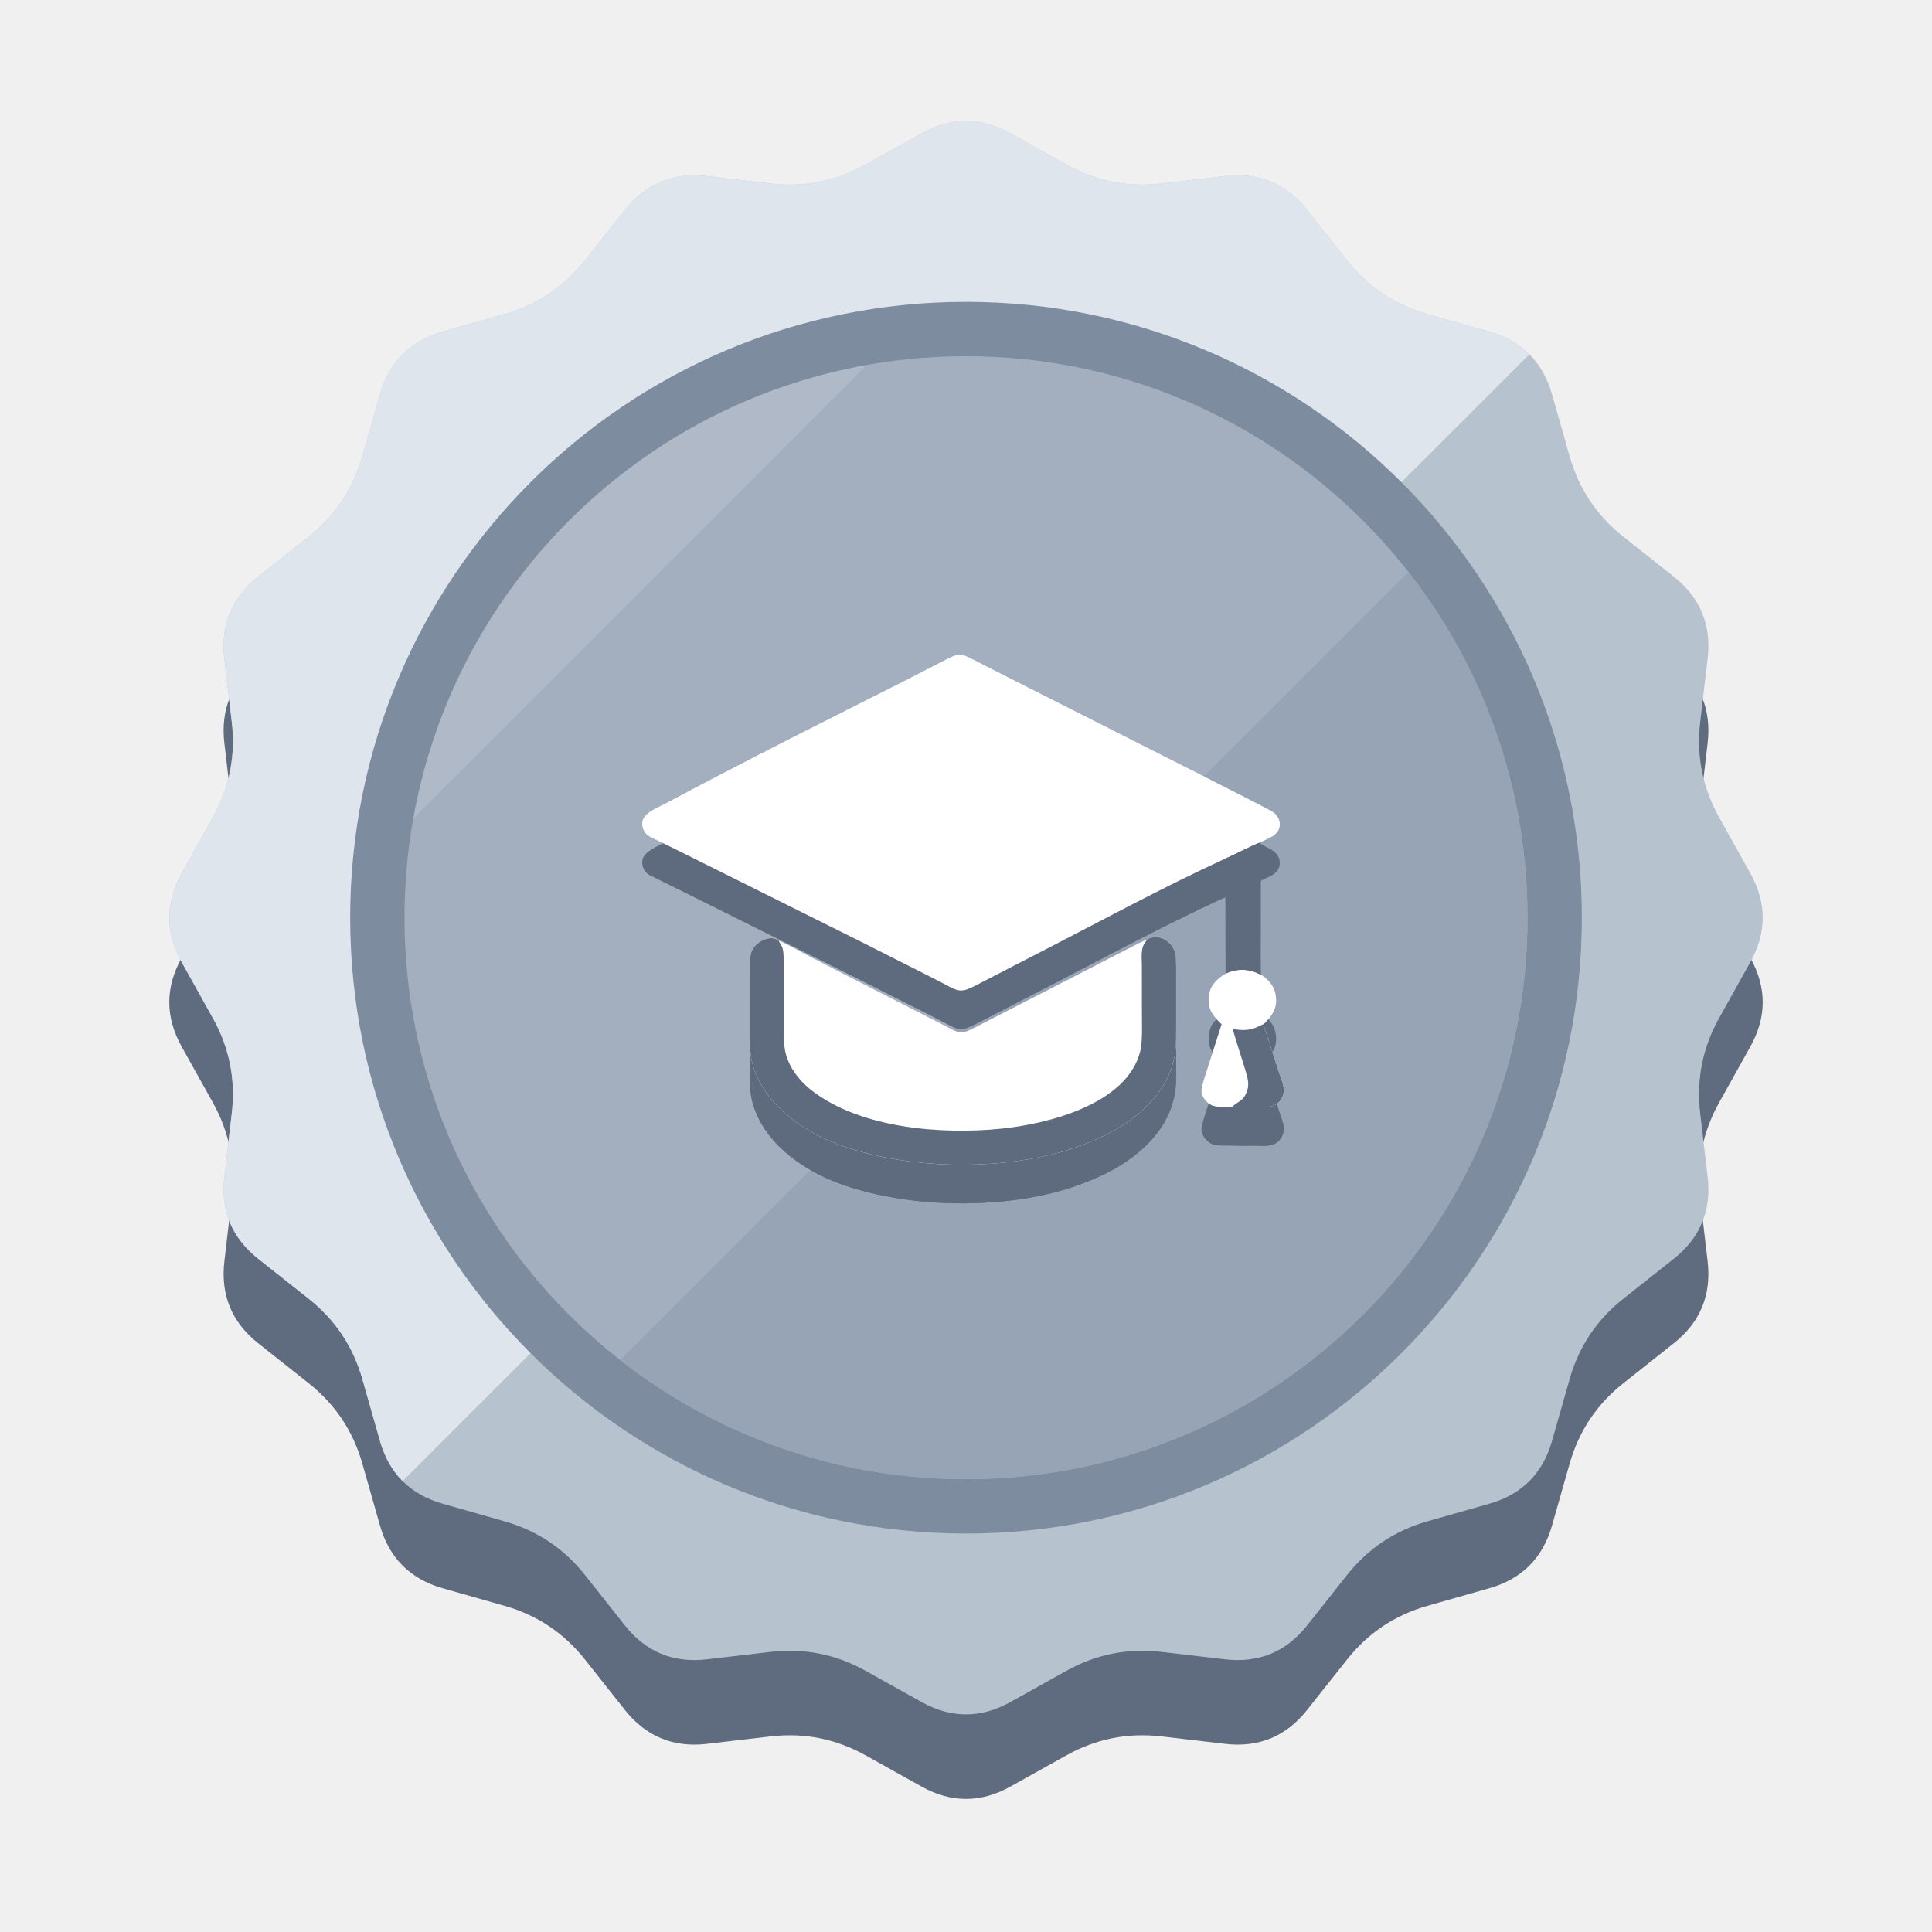
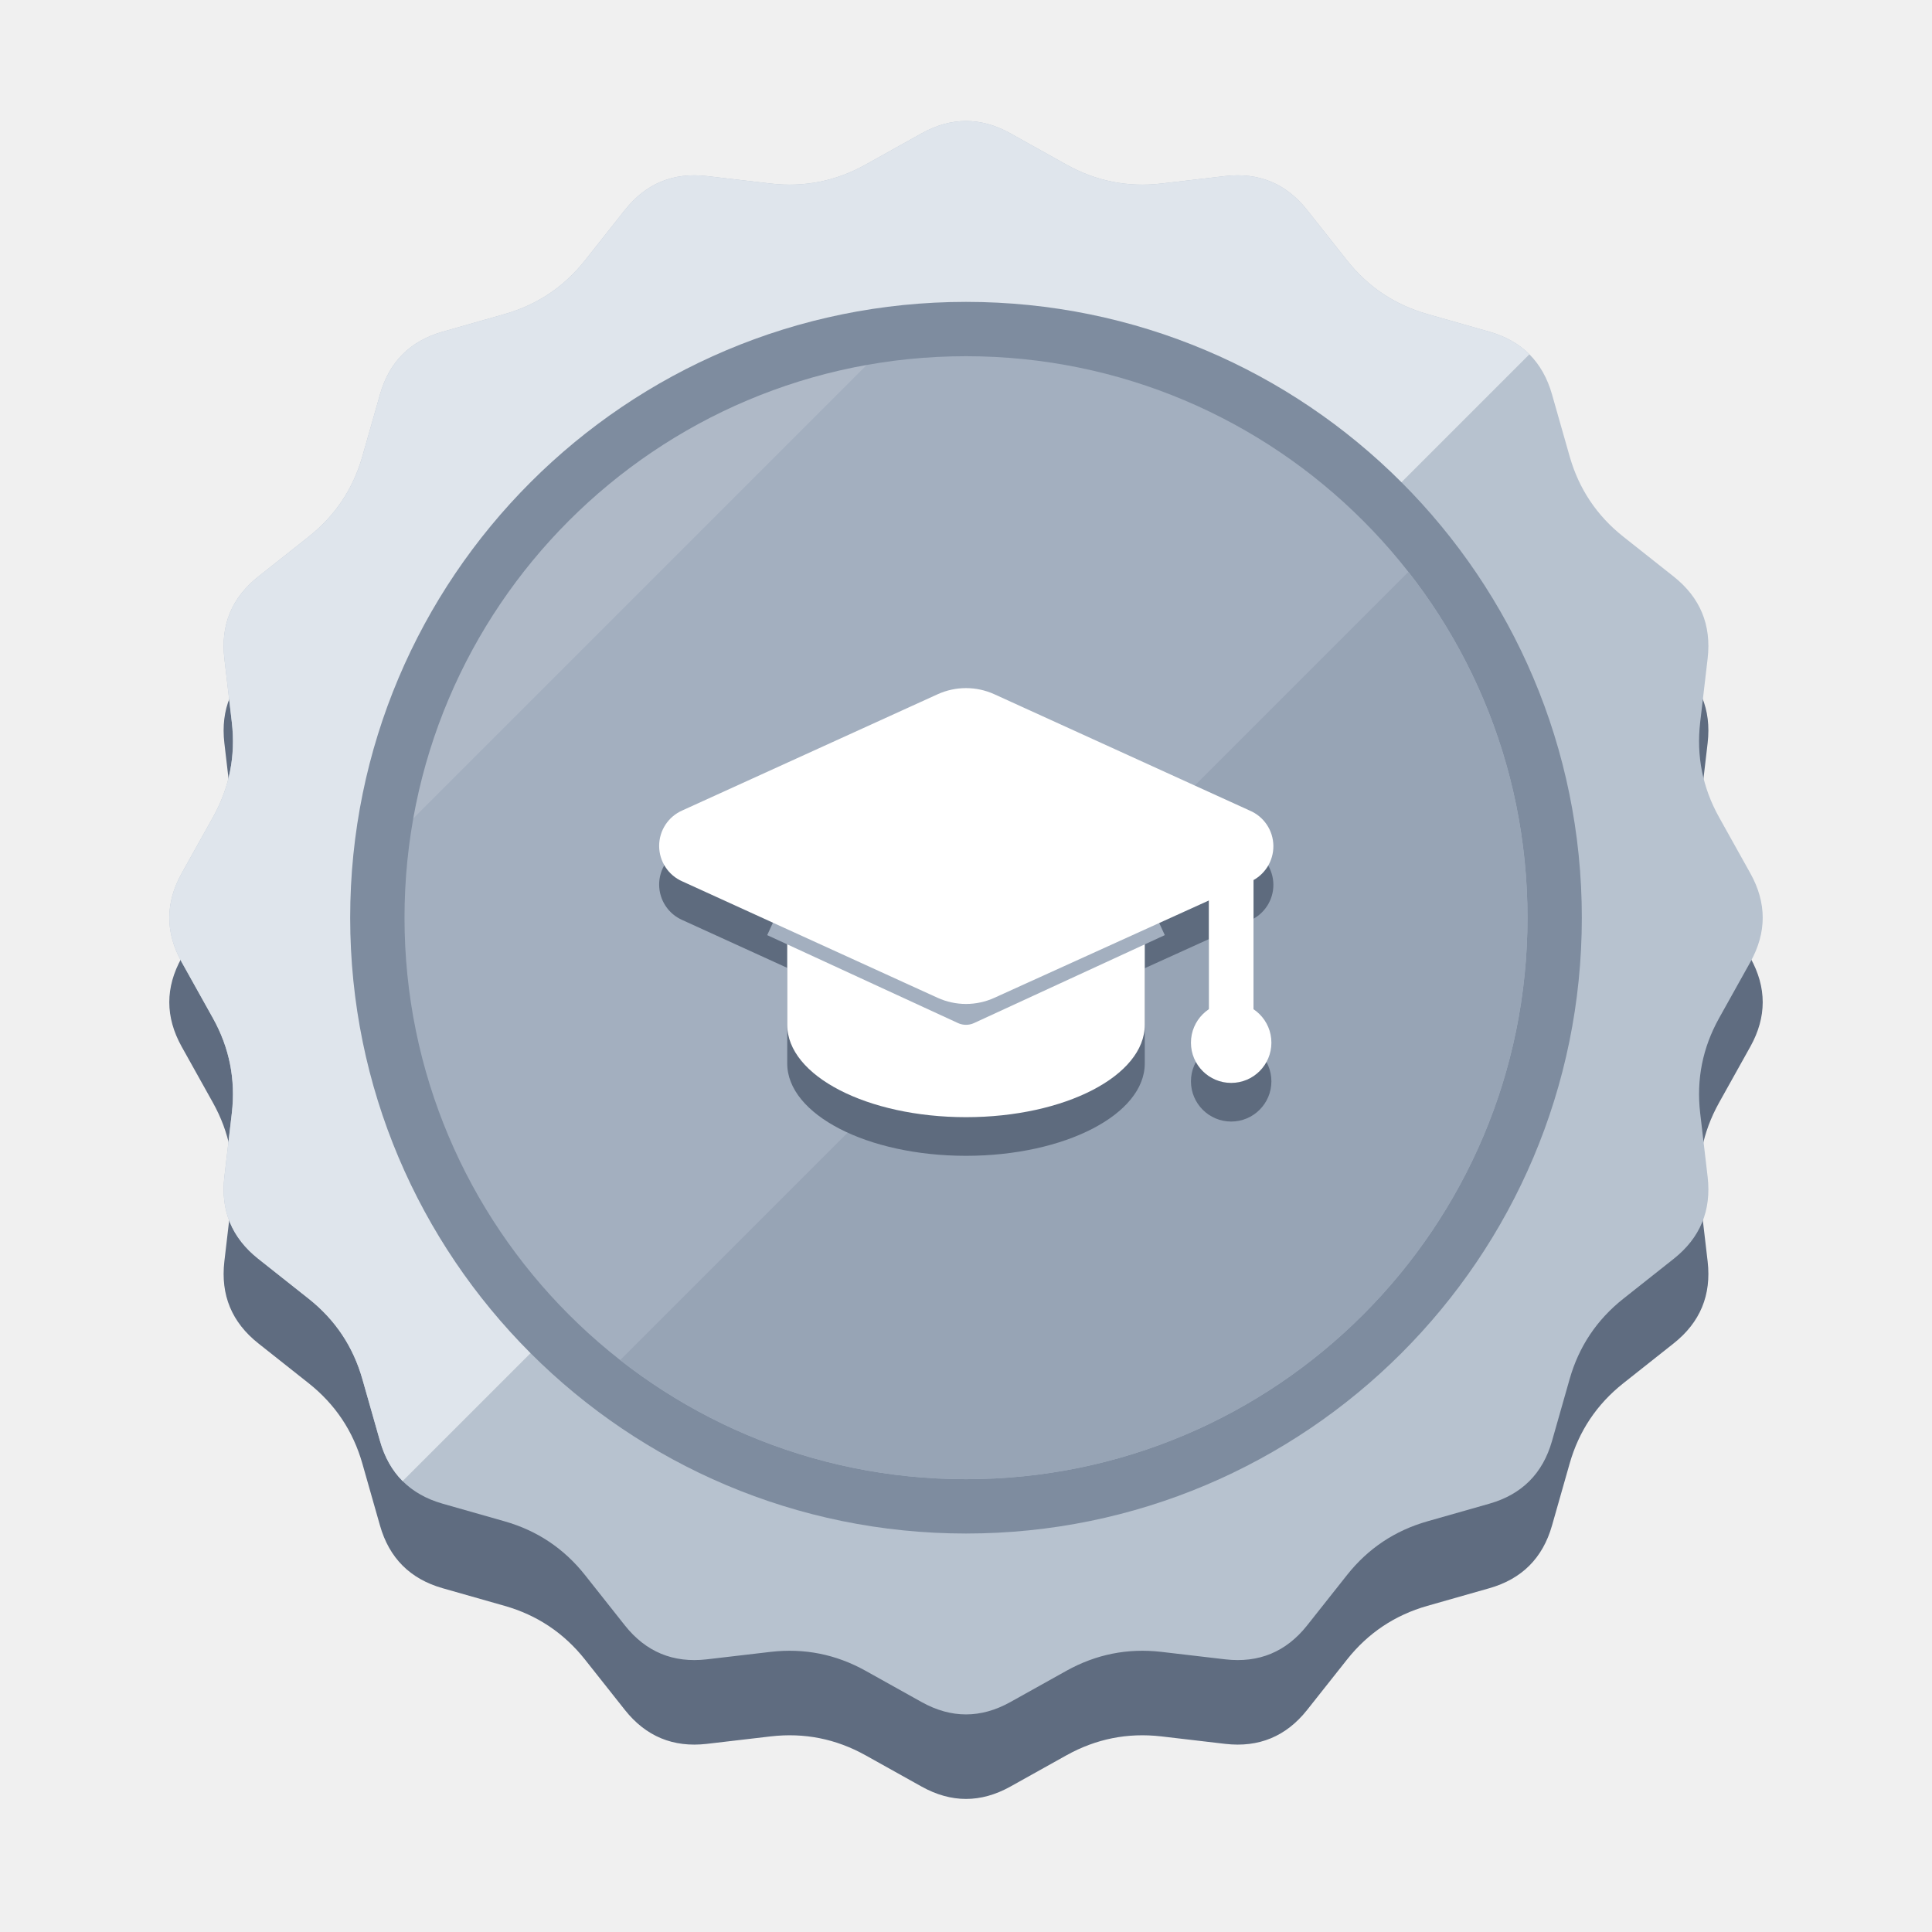
<svg xmlns="http://www.w3.org/2000/svg" viewBox="0 0 160 160" width="160" height="160">
  <defs>
    <clipPath id="A-examen-argent-o">
      <path d="M76.33 11.04Q80.00 9.00 83.67 11.04L88.33 13.64Q92.00 15.68 96.17 15.20L101.47 14.58Q105.64 14.10 108.25 17.39L111.56 21.57Q114.17 24.86 118.21 26.01L123.34 27.47Q127.38 28.62 128.53 32.66L129.99 37.79Q131.14 41.83 134.43 44.44L138.61 47.75Q141.90 50.36 141.42 54.53L140.80 59.83Q140.32 64.00 142.36 67.67L144.96 72.33Q147.00 76.00 144.96 79.67L142.36 84.33Q140.32 88.00 140.80 92.17L141.42 97.47Q141.90 101.64 138.61 104.25L134.43 107.56Q131.14 110.17 129.99 114.21L128.53 119.34Q127.38 123.38 123.34 124.53L118.21 125.99Q114.17 127.14 111.56 130.43L108.25 134.61Q105.64 137.90 101.47 137.42L96.17 136.80Q92.00 136.32 88.33 138.36L83.67 140.96Q80.00 143.00 76.33 140.96L71.67 138.36Q68.00 136.32 63.83 136.80L58.53 137.42Q54.36 137.90 51.75 134.61L48.44 130.43Q45.83 127.14 41.79 125.99L36.66 124.53Q32.62 123.38 31.47 119.34L30.01 114.21Q28.86 110.17 25.57 107.56L21.39 104.25Q18.10 101.64 18.58 97.47L19.20 92.17Q19.68 88.00 17.64 84.33L15.04 79.67Q13.00 76.00 15.04 72.33L17.64 67.67Q19.68 64.00 19.20 59.83L18.58 54.53Q18.10 50.36 21.39 47.75L25.57 44.44Q28.86 41.83 30.01 37.79L31.47 32.66Q32.62 28.62 36.66 27.47L41.79 26.01Q45.83 24.86 48.44 21.57L51.75 17.39Q54.36 14.10 58.53 14.58L63.83 15.20Q68.00 15.68 71.67 13.64Z" />
    </clipPath>
    <clipPath id="A-examen-argent-f">
      <circle cx="80" cy="76" r="46.5" />
    </clipPath>
  </defs>
  <g fill="#5F6C80" transform="translate(0 7)">
    <path d="M76.33 11.04Q80.00 9.00 83.67 11.04L88.33 13.64Q92.00 15.68 96.17 15.20L101.47 14.58Q105.64 14.10 108.25 17.39L111.56 21.57Q114.17 24.86 118.21 26.01L123.34 27.47Q127.38 28.62 128.53 32.66L129.99 37.79Q131.14 41.83 134.43 44.44L138.61 47.75Q141.90 50.36 141.42 54.53L140.80 59.83Q140.32 64.00 142.36 67.67L144.96 72.33Q147.00 76.00 144.96 79.67L142.36 84.33Q140.32 88.00 140.80 92.17L141.42 97.47Q141.90 101.64 138.61 104.25L134.43 107.56Q131.14 110.17 129.99 114.21L128.53 119.34Q127.38 123.38 123.34 124.53L118.21 125.99Q114.17 127.14 111.56 130.43L108.25 134.61Q105.64 137.90 101.47 137.42L96.17 136.80Q92.00 136.32 88.33 138.36L83.67 140.96Q80.00 143.00 76.33 140.96L71.67 138.36Q68.00 136.32 63.83 136.80L58.53 137.42Q54.36 137.90 51.75 134.61L48.44 130.43Q45.83 127.14 41.79 125.99L36.66 124.53Q32.62 123.38 31.47 119.34L30.01 114.21Q28.86 110.17 25.57 107.56L21.39 104.25Q18.10 101.64 18.58 97.47L19.20 92.17Q19.68 88.00 17.64 84.33L15.04 79.67Q13.00 76.00 15.04 72.33L17.64 67.67Q19.68 64.00 19.20 59.83L18.58 54.53Q18.10 50.36 21.39 47.75L25.57 44.44Q28.86 41.83 30.01 37.79L31.47 32.66Q32.62 28.62 36.66 27.47L41.79 26.01Q45.83 24.86 48.44 21.57L51.75 17.39Q54.36 14.10 58.53 14.58L63.83 15.20Q68.00 15.68 71.67 13.64Z" />
  </g>
  <g fill="#B7C2CF">
    <path d="M76.33 11.04Q80.00 9.00 83.67 11.04L88.33 13.64Q92.00 15.68 96.17 15.20L101.47 14.58Q105.64 14.10 108.25 17.39L111.56 21.57Q114.17 24.86 118.21 26.01L123.34 27.47Q127.38 28.62 128.53 32.66L129.99 37.79Q131.14 41.83 134.43 44.44L138.61 47.75Q141.90 50.36 141.42 54.53L140.80 59.83Q140.32 64.00 142.36 67.67L144.96 72.33Q147.00 76.00 144.96 79.67L142.36 84.33Q140.32 88.00 140.80 92.17L141.42 97.47Q141.90 101.64 138.61 104.25L134.43 107.56Q131.14 110.17 129.99 114.21L128.53 119.34Q127.38 123.38 123.34 124.53L118.21 125.99Q114.17 127.14 111.56 130.43L108.25 134.61Q105.64 137.90 101.47 137.42L96.17 136.80Q92.00 136.32 88.33 138.36L83.67 140.96Q80.00 143.00 76.33 140.96L71.67 138.36Q68.00 136.32 63.83 136.80L58.53 137.42Q54.36 137.90 51.75 134.61L48.44 130.43Q45.83 127.14 41.79 125.99L36.66 124.53Q32.62 123.38 31.47 119.34L30.01 114.21Q28.86 110.17 25.57 107.56L21.39 104.25Q18.10 101.64 18.58 97.47L19.20 92.17Q19.68 88.00 17.64 84.33L15.04 79.67Q13.00 76.00 15.04 72.33L17.64 67.67Q19.68 64.00 19.20 59.83L18.58 54.53Q18.10 50.36 21.39 47.75L25.57 44.44Q28.86 41.83 30.01 37.79L31.47 32.66Q32.62 28.62 36.66 27.47L41.79 26.01Q45.83 24.86 48.44 21.57L51.75 17.39Q54.36 14.10 58.53 14.58L63.83 15.20Q68.00 15.68 71.67 13.64Z" />
  </g>
  <g fill="#DFE5EC" clip-path="url(#A-examen-argent-o)">
    <polygon points="480,-324 -320,476 -320,-324" />
  </g>
  <g fill="#7E8C9F">
    <circle cx="80" cy="76" r="51" />
  </g>
  <g fill="#A3AFBF">
    <circle cx="80" cy="76" r="46.5" />
  </g>
  <g fill="#97A4B5" clip-path="url(#A-examen-argent-f)">
    <polygon points="480,-316 -320,484 480,476" />
  </g>
  <g fill="#FFFFFF" fill-opacity="0.13" clip-path="url(#A-examen-argent-f)">
    <polygon points="20,70 74,16 86,16 20,82" />
  </g>
-   <g fill="#5E6B7E" transform="translate(47 46.2) scale(0.0645)">
-     <path d="M844.532 435.779C762.645 473.351 680.825 518.022 600.409 559.238L543.978 588.329C498.608 611.565 510.623 609.906 467.205 588.142L377.176 542.684L173.364 441.068C150.868 429.819 128.295 418.615 105.698 407.612C98.456 403.893 94.469 395.044 96.32 387.245C98.86 376.54 116.292 370.033 125.604 365.102L165.788 343.802C218.07 316.37 270.576 289.365 323.299 262.79L440.815 203.416C458.394 194.532 475.891 185.025 493.607 176.455C496.881 174.871 504.04 173 507.294 174.153C516.978 177.583 527.175 183.554 536.416 188.179L612.001 226.484L812.507 327.848L877.301 360.894C885.83 365.324 894.463 369.628 902.892 374.239C906.71 376.327 910.231 379.1 912.281 383.032C914.522 387.248 915.253 392.374 913.733 396.945C911.83 402.669 906.844 406.632 901.544 409.107C897.656 410.922 893.781 412.754 889.974 414.747C875.063 420.596 859.494 429.324 844.532 435.779Z" />
-     <path d="M743.803 539.721C761.226 529.859 780.178 544.668 781.171 562.769C781.552 569.724 781.462 576.542 781.463 583.5L781.464 618.516L781.448 654.282C781.435 674.089 781.699 686.842 774.957 706.06C761.451 744.559 725.604 773.741 689.748 791.086C669.811 800.664 649.026 808.368 627.664 814.1C544.167 836.008 438.453 833.539 356.334 805.882C312.442 791.099 265.65 761.855 244.934 718.911C234.365 697.004 233.996 682.546 233.989 658.915L233.987 627.558L233.972 588.424C233.968 578.368 233.199 566.526 235.724 556.818C239.094 543.862 259.724 532.038 271.1 541.135C284.629 546.607 301.715 556.84 315.066 563.612L446.748 631.022L479.09 647.55C506.007 661.308 503.016 663.113 530.035 649.02L559.493 633.88L670.389 576.882C684.757 569.388 699.175 561.99 713.641 554.687C723.881 549.427 733.173 544.194 743.803 539.721Z" />
-     <path d="M844.864 583.437C860.459 576.281 875.136 577.109 890.244 584.76C897.995 589.086 906.062 598.001 908.306 606.706C913.087 625.255 906.373 636.01 893.792 648.341C894.423 653.697 898.689 664.574 900.572 670.328L913.887 711.538C917.939 723.722 923.904 734.697 914.938 746.498C906.53 757.563 892.415 754.433 880.059 754.688C871.624 754.862 862.23 754.851 853.835 754.529C846.192 754.583 836.593 755.215 829.398 753.253C820.864 750.922 812.561 740.374 814.172 731.32C815.823 722.048 819.521 712.019 822.386 703.018L839.796 648.416C827.085 636.483 820.334 626.523 824.192 608.041C826.546 596.764 835.471 589.27 844.864 583.437Z" />
-     <path d="M743.803 539.721C761.226 529.859 780.178 544.668 781.171 562.769C781.552 569.724 781.462 576.542 781.463 583.5L781.464 618.516L781.448 654.282C781.435 674.089 781.699 686.842 774.957 706.06C761.451 744.559 725.604 773.741 689.748 791.086C669.811 800.664 649.026 808.368 627.664 814.1C544.167 836.008 438.453 833.539 356.334 805.882C312.442 791.099 265.65 761.855 244.934 718.911C234.365 697.004 233.996 682.546 233.989 658.915L233.987 627.558L233.972 588.424C233.968 578.368 233.199 566.526 235.724 556.818C239.094 543.862 259.724 532.038 271.1 541.135C272.565 544.589 275.695 548.065 276.518 552.555C278.091 561.138 277.522 571.394 277.637 580.25C277.914 598.221 277.987 616.194 277.855 634.167C277.739 647.269 277.375 662.355 278.383 675.303C280.217 698.844 295.515 719.55 314.028 733.831C376.685 782.164 480.237 790.22 556.063 782.598C616.466 776.526 718.415 751.299 735.364 683.01C738.415 670.719 737.516 648.838 737.504 635.28L737.436 573.148C737.421 562.217 735.446 550.229 742.591 542.089C743.425 541.139 743.657 540.982 743.803 539.721Z" />
-     <path d="M893.792 648.341C894.423 653.697 898.689 664.574 900.572 670.328L913.887 711.538C917.939 723.722 923.904 734.697 914.938 746.498C906.53 757.563 892.415 754.433 880.059 754.688C871.624 754.862 862.23 754.851 853.835 754.529C856.157 750.239 865.972 747.495 869.82 740.02C875.996 729.324 874.322 720.822 870.991 709.583C865.529 691.152 859.094 672.692 853.911 654.113C864.625 656.619 873.672 656.671 884.118 652.662C887.497 651.366 890.283 649.252 893.792 648.341Z" />
-     <path d="M889.974 414.747L889.969 523.833C889.983 542.759 889.399 566.158 890.244 584.76C875.136 577.109 860.459 576.281 844.864 583.437C845.563 552.379 844.662 519.233 844.726 487.834L844.869 454.729C844.895 449.898 845.196 440.134 844.532 435.779C859.494 429.324 875.063 420.596 889.974 414.747Z" />
+   <g fill="#5E6B7E" stroke="#5E6B7E" stroke-width="0" transform="translate(50.39 48.59) scale(2.4675)">
+     <path d="M6 12.2V16a6 3.1 0 0 0 12 0V12.2z" />
+     <path d="M21.42 10.922a1 1 0 0 0-.019-1.838L12.83 5.18a2 2 0 0 0-1.66 0L2.6 9.08a1 1 0 0 0 0 1.832l8.57 3.908a2 2 0 0 0 1.66 0z" stroke-width="0.6" stroke-linejoin="round" />
+     <path d="M20.9 10.4v5.4" fill="none" stroke="#5E6B7E" stroke-width="1.5" stroke-linecap="round" />
+     <circle cx="20.9" cy="16.6" r="1.35" />
  </g>
-   <g transform="translate(47 43) scale(0.0645)">
-     <g fill="#FFFFFF">
-       <path d="M844.532 435.779C762.645 473.351 680.825 518.022 600.409 559.238L543.978 588.329C498.608 611.565 510.623 609.906 467.205 588.142L377.176 542.684L173.364 441.068C150.868 429.819 128.295 418.615 105.698 407.612C98.456 403.893 94.469 395.044 96.32 387.245C98.86 376.54 116.292 370.033 125.604 365.102L165.788 343.802C218.07 316.37 270.576 289.365 323.299 262.79L440.815 203.416C458.394 194.532 475.891 185.025 493.607 176.455C496.881 174.871 504.04 173 507.294 174.153C516.978 177.583 527.175 183.554 536.416 188.179L612.001 226.484L812.507 327.848L877.301 360.894C885.83 365.324 894.463 369.628 902.892 374.239C906.71 376.327 910.231 379.1 912.281 383.032C914.522 387.248 915.253 392.374 913.733 396.945C911.83 402.669 906.844 406.632 901.544 409.107C897.656 410.922 893.781 412.754 889.974 414.747C875.063 420.596 859.494 429.324 844.532 435.779Z" />
-       <path d="M743.803 539.721C761.226 529.859 780.178 544.668 781.171 562.769C781.552 569.724 781.462 576.542 781.463 583.5L781.464 618.516L781.448 654.282C781.435 674.089 781.699 686.842 774.957 706.06C761.451 744.559 725.604 773.741 689.748 791.086C669.811 800.664 649.026 808.368 627.664 814.1C544.167 836.008 438.453 833.539 356.334 805.882C312.442 791.099 265.65 761.855 244.934 718.911C234.365 697.004 233.996 682.546 233.989 658.915L233.987 627.558L233.972 588.424C233.968 578.368 233.199 566.526 235.724 556.818C239.094 543.862 259.724 532.038 271.1 541.135C284.629 546.607 301.715 556.84 315.066 563.612L446.748 631.022L479.09 647.55C506.007 661.308 503.016 663.113 530.035 649.02L559.493 633.88L670.389 576.882C684.757 569.388 699.175 561.99 713.641 554.687C723.881 549.427 733.173 544.194 743.803 539.721Z" />
-       <path d="M844.864 583.437C860.459 576.281 875.136 577.109 890.244 584.76C897.995 589.086 906.062 598.001 908.306 606.706C913.087 625.255 906.373 636.01 893.792 648.341C894.423 653.697 898.689 664.574 900.572 670.328L913.887 711.538C917.939 723.722 923.904 734.697 914.938 746.498C906.53 757.563 892.415 754.433 880.059 754.688C871.624 754.862 862.23 754.851 853.835 754.529C846.192 754.583 836.593 755.215 829.398 753.253C820.864 750.922 812.561 740.374 814.172 731.32C815.823 722.048 819.521 712.019 822.386 703.018L839.796 648.416C827.085 636.483 820.334 626.523 824.192 608.041C826.546 596.764 835.471 589.27 844.864 583.437Z" />
+   <g transform="translate(50.39 45.39) scale(2.4675)">
+     <g fill="#FFFFFF" stroke="#FFFFFF" stroke-width="0">
+       <path d="M6 12.2V16a6 3.1 0 0 0 12 0V12.2z" />
    </g>
-     <path fill="#5E6B7E" d="M743.803 539.721C761.226 529.859 780.178 544.668 781.171 562.769C781.552 569.724 781.462 576.542 781.463 583.5L781.464 618.516L781.448 654.282C781.435 674.089 781.699 686.842 774.957 706.06C761.451 744.559 725.604 773.741 689.748 791.086C669.811 800.664 649.026 808.368 627.664 814.1C544.167 836.008 438.453 833.539 356.334 805.882C312.442 791.099 265.65 761.855 244.934 718.911C234.365 697.004 233.996 682.546 233.989 658.915L233.987 627.558L233.972 588.424C233.968 578.368 233.199 566.526 235.724 556.818C239.094 543.862 259.724 532.038 271.1 541.135C272.565 544.589 275.695 548.065 276.518 552.555C278.091 561.138 277.522 571.394 277.637 580.25C277.914 598.221 277.987 616.194 277.855 634.167C277.739 647.269 277.375 662.355 278.383 675.303C280.217 698.844 295.515 719.55 314.028 733.831C376.685 782.164 480.237 790.22 556.063 782.598C616.466 776.526 718.415 751.299 735.364 683.01C738.415 670.719 737.516 648.838 737.504 635.28L737.436 573.148C737.421 562.217 735.446 550.229 742.591 542.089C743.425 541.139 743.657 540.982 743.803 539.721Z" />
-     <path fill="#5E6B7E" d="M893.792 648.341C894.423 653.697 898.689 664.574 900.572 670.328L913.887 711.538C917.939 723.722 923.904 734.697 914.938 746.498C906.53 757.563 892.415 754.433 880.059 754.688C871.624 754.862 862.23 754.851 853.835 754.529C856.157 750.239 865.972 747.495 869.82 740.02C875.996 729.324 874.322 720.822 870.991 709.583C865.529 691.152 859.094 672.692 853.911 654.113C864.625 656.619 873.672 656.671 884.118 652.662C887.497 651.366 890.283 649.252 893.792 648.341Z" />
-     <path fill="#5E6B7E" d="M889.974 414.747L889.969 523.833C889.983 542.759 889.399 566.158 890.244 584.76C875.136 577.109 860.459 576.281 844.864 583.437C845.563 552.379 844.662 519.233 844.726 487.834L844.869 454.729C844.895 449.898 845.196 440.134 844.532 435.779C859.494 429.324 875.063 420.596 889.974 414.747Z" />
+     <path d="M5.6 12.4l6.4 2.95 6.4-2.95" fill="none" stroke="#A3AFBF" stroke-width="1.3" stroke-linejoin="round" />
+     <g fill="#FFFFFF" stroke="#FFFFFF" stroke-width="0">
+       <path d="M21.42 10.922a1 1 0 0 0-.019-1.838L12.83 5.18a2 2 0 0 0-1.66 0L2.6 9.08a1 1 0 0 0 0 1.832l8.57 3.908a2 2 0 0 0 1.66 0z" stroke-width="0.6" stroke-linejoin="round" />
+     </g>
+     <g fill="#FFFFFF" stroke="#FFFFFF" stroke-width="0">
+       <path d="M20.9 10.4v5.4" fill="none" stroke="#FFFFFF" stroke-width="1.5" stroke-linecap="round" />
+     </g>
+     <g fill="#FFFFFF" stroke="#FFFFFF" stroke-width="0">
+       <circle cx="20.9" cy="16.6" r="1.35" />
+     </g>
  </g>
</svg>
